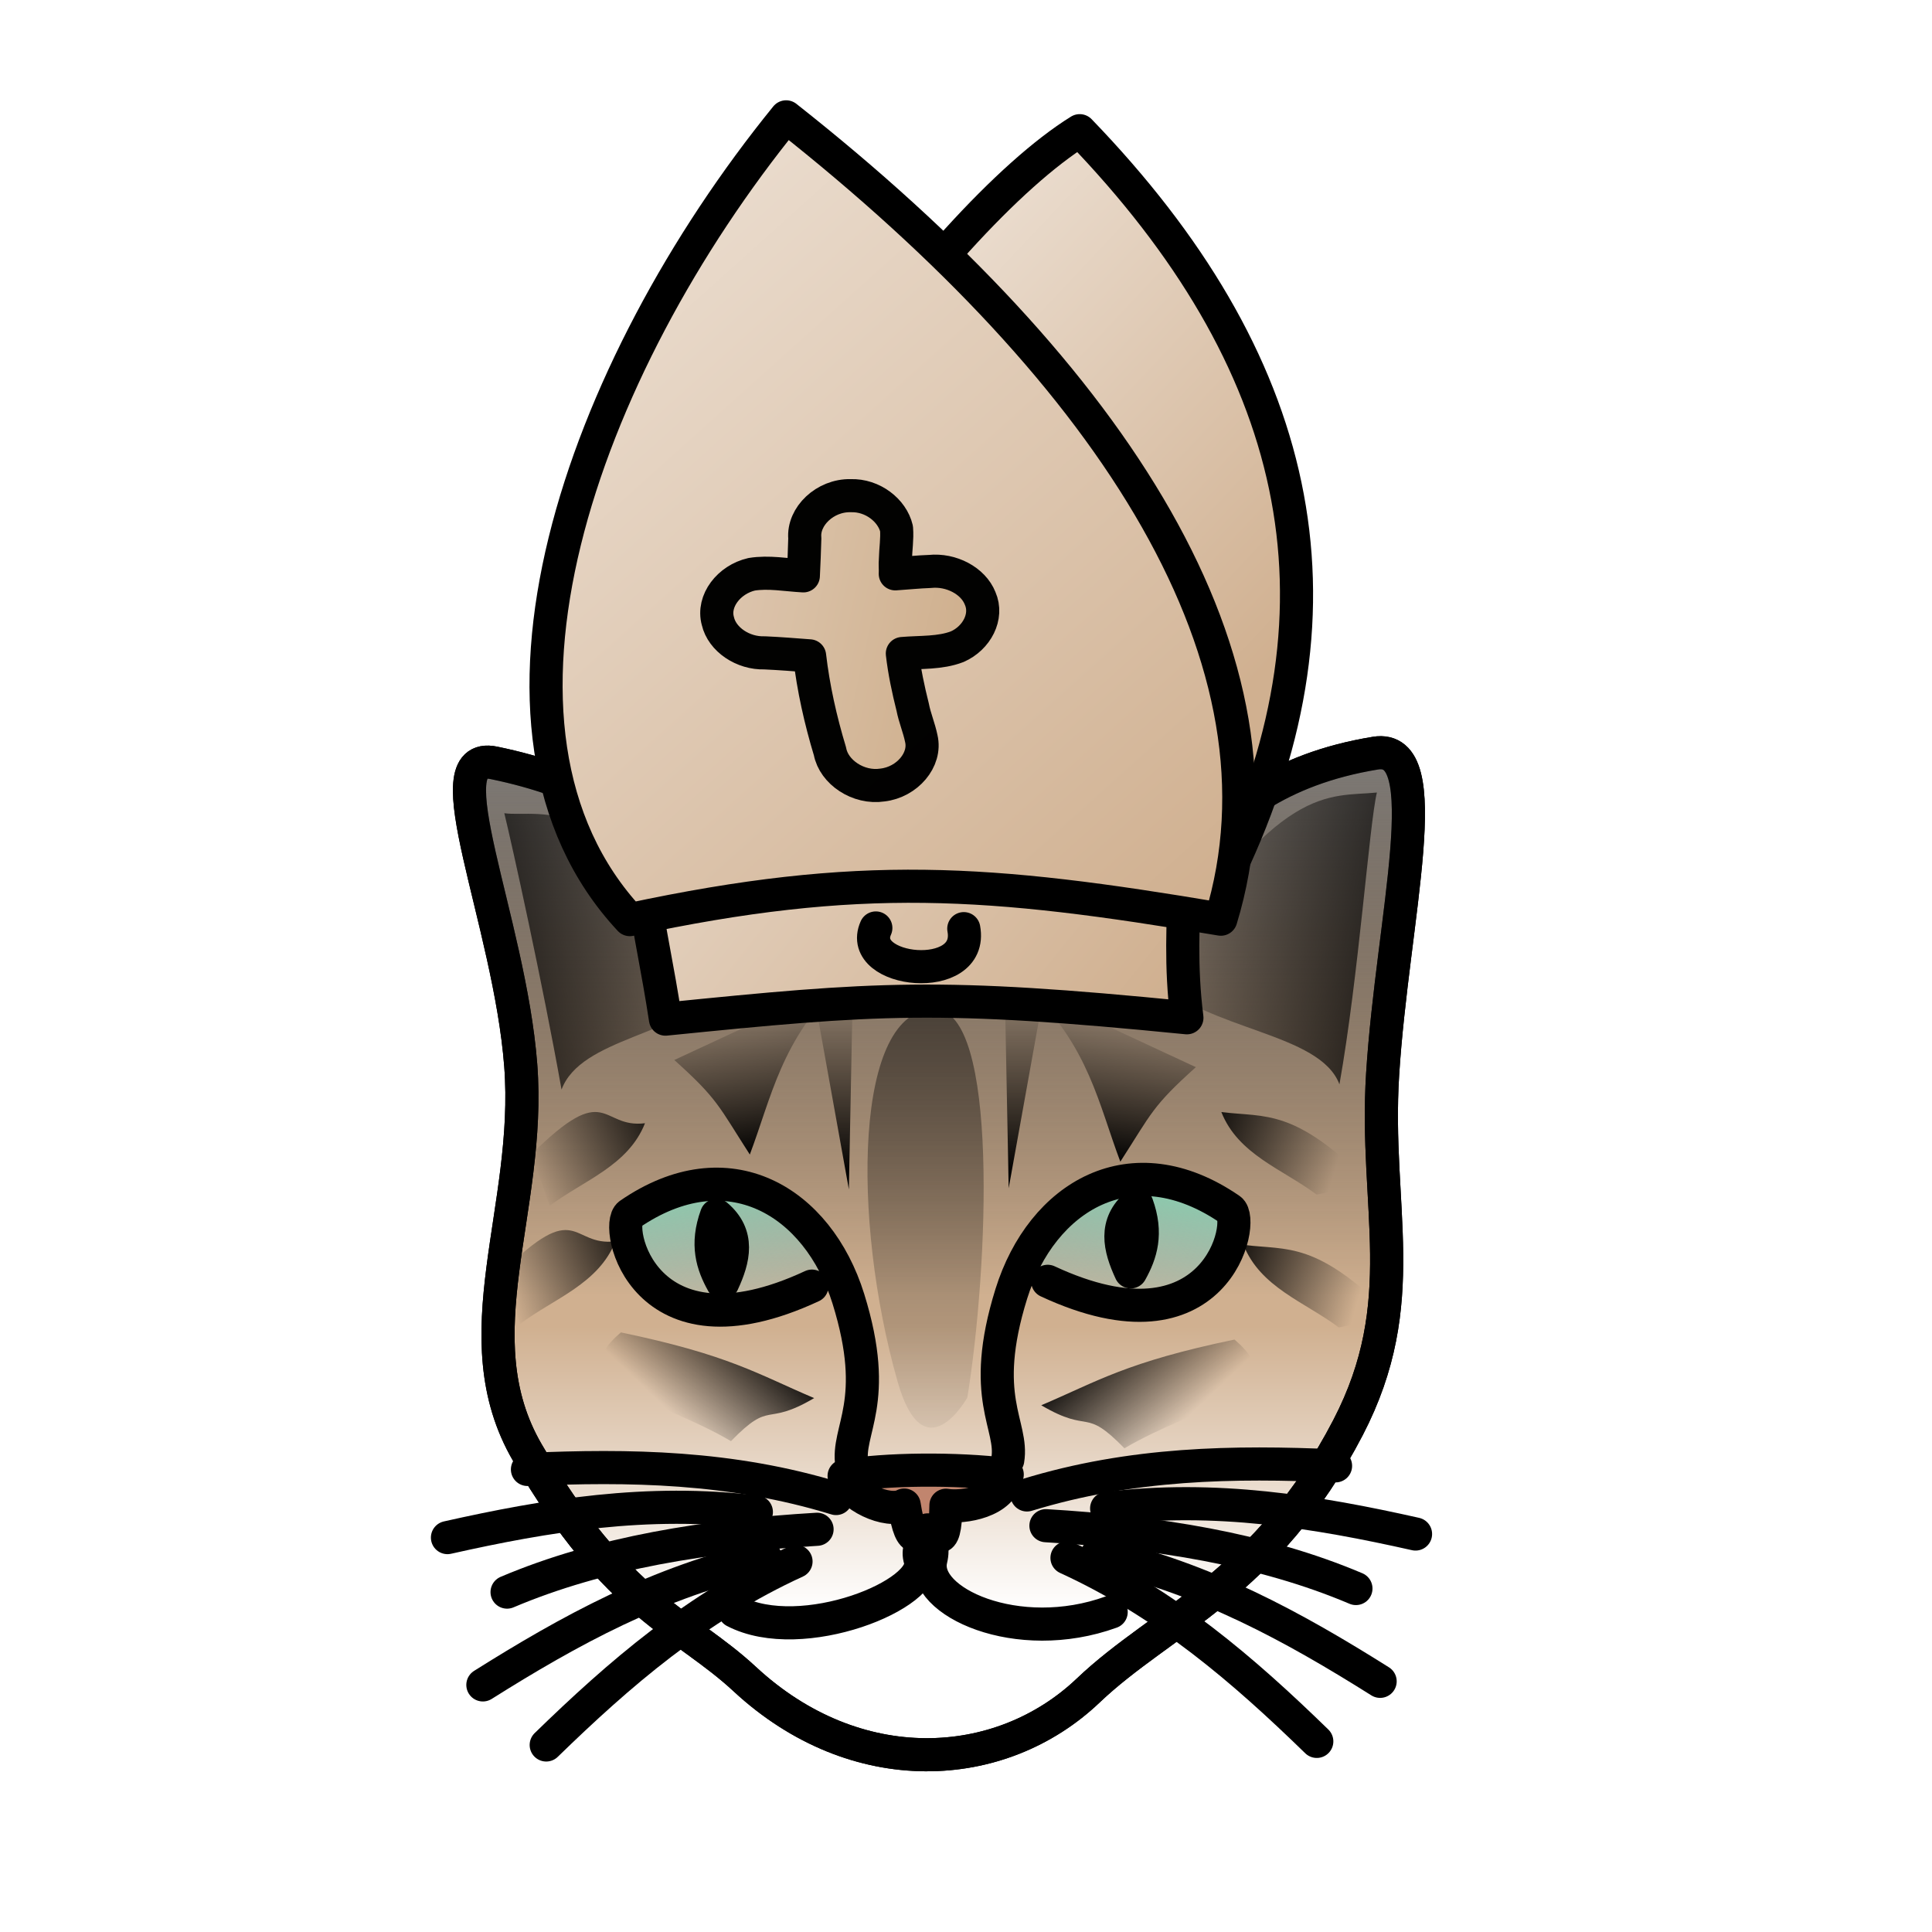
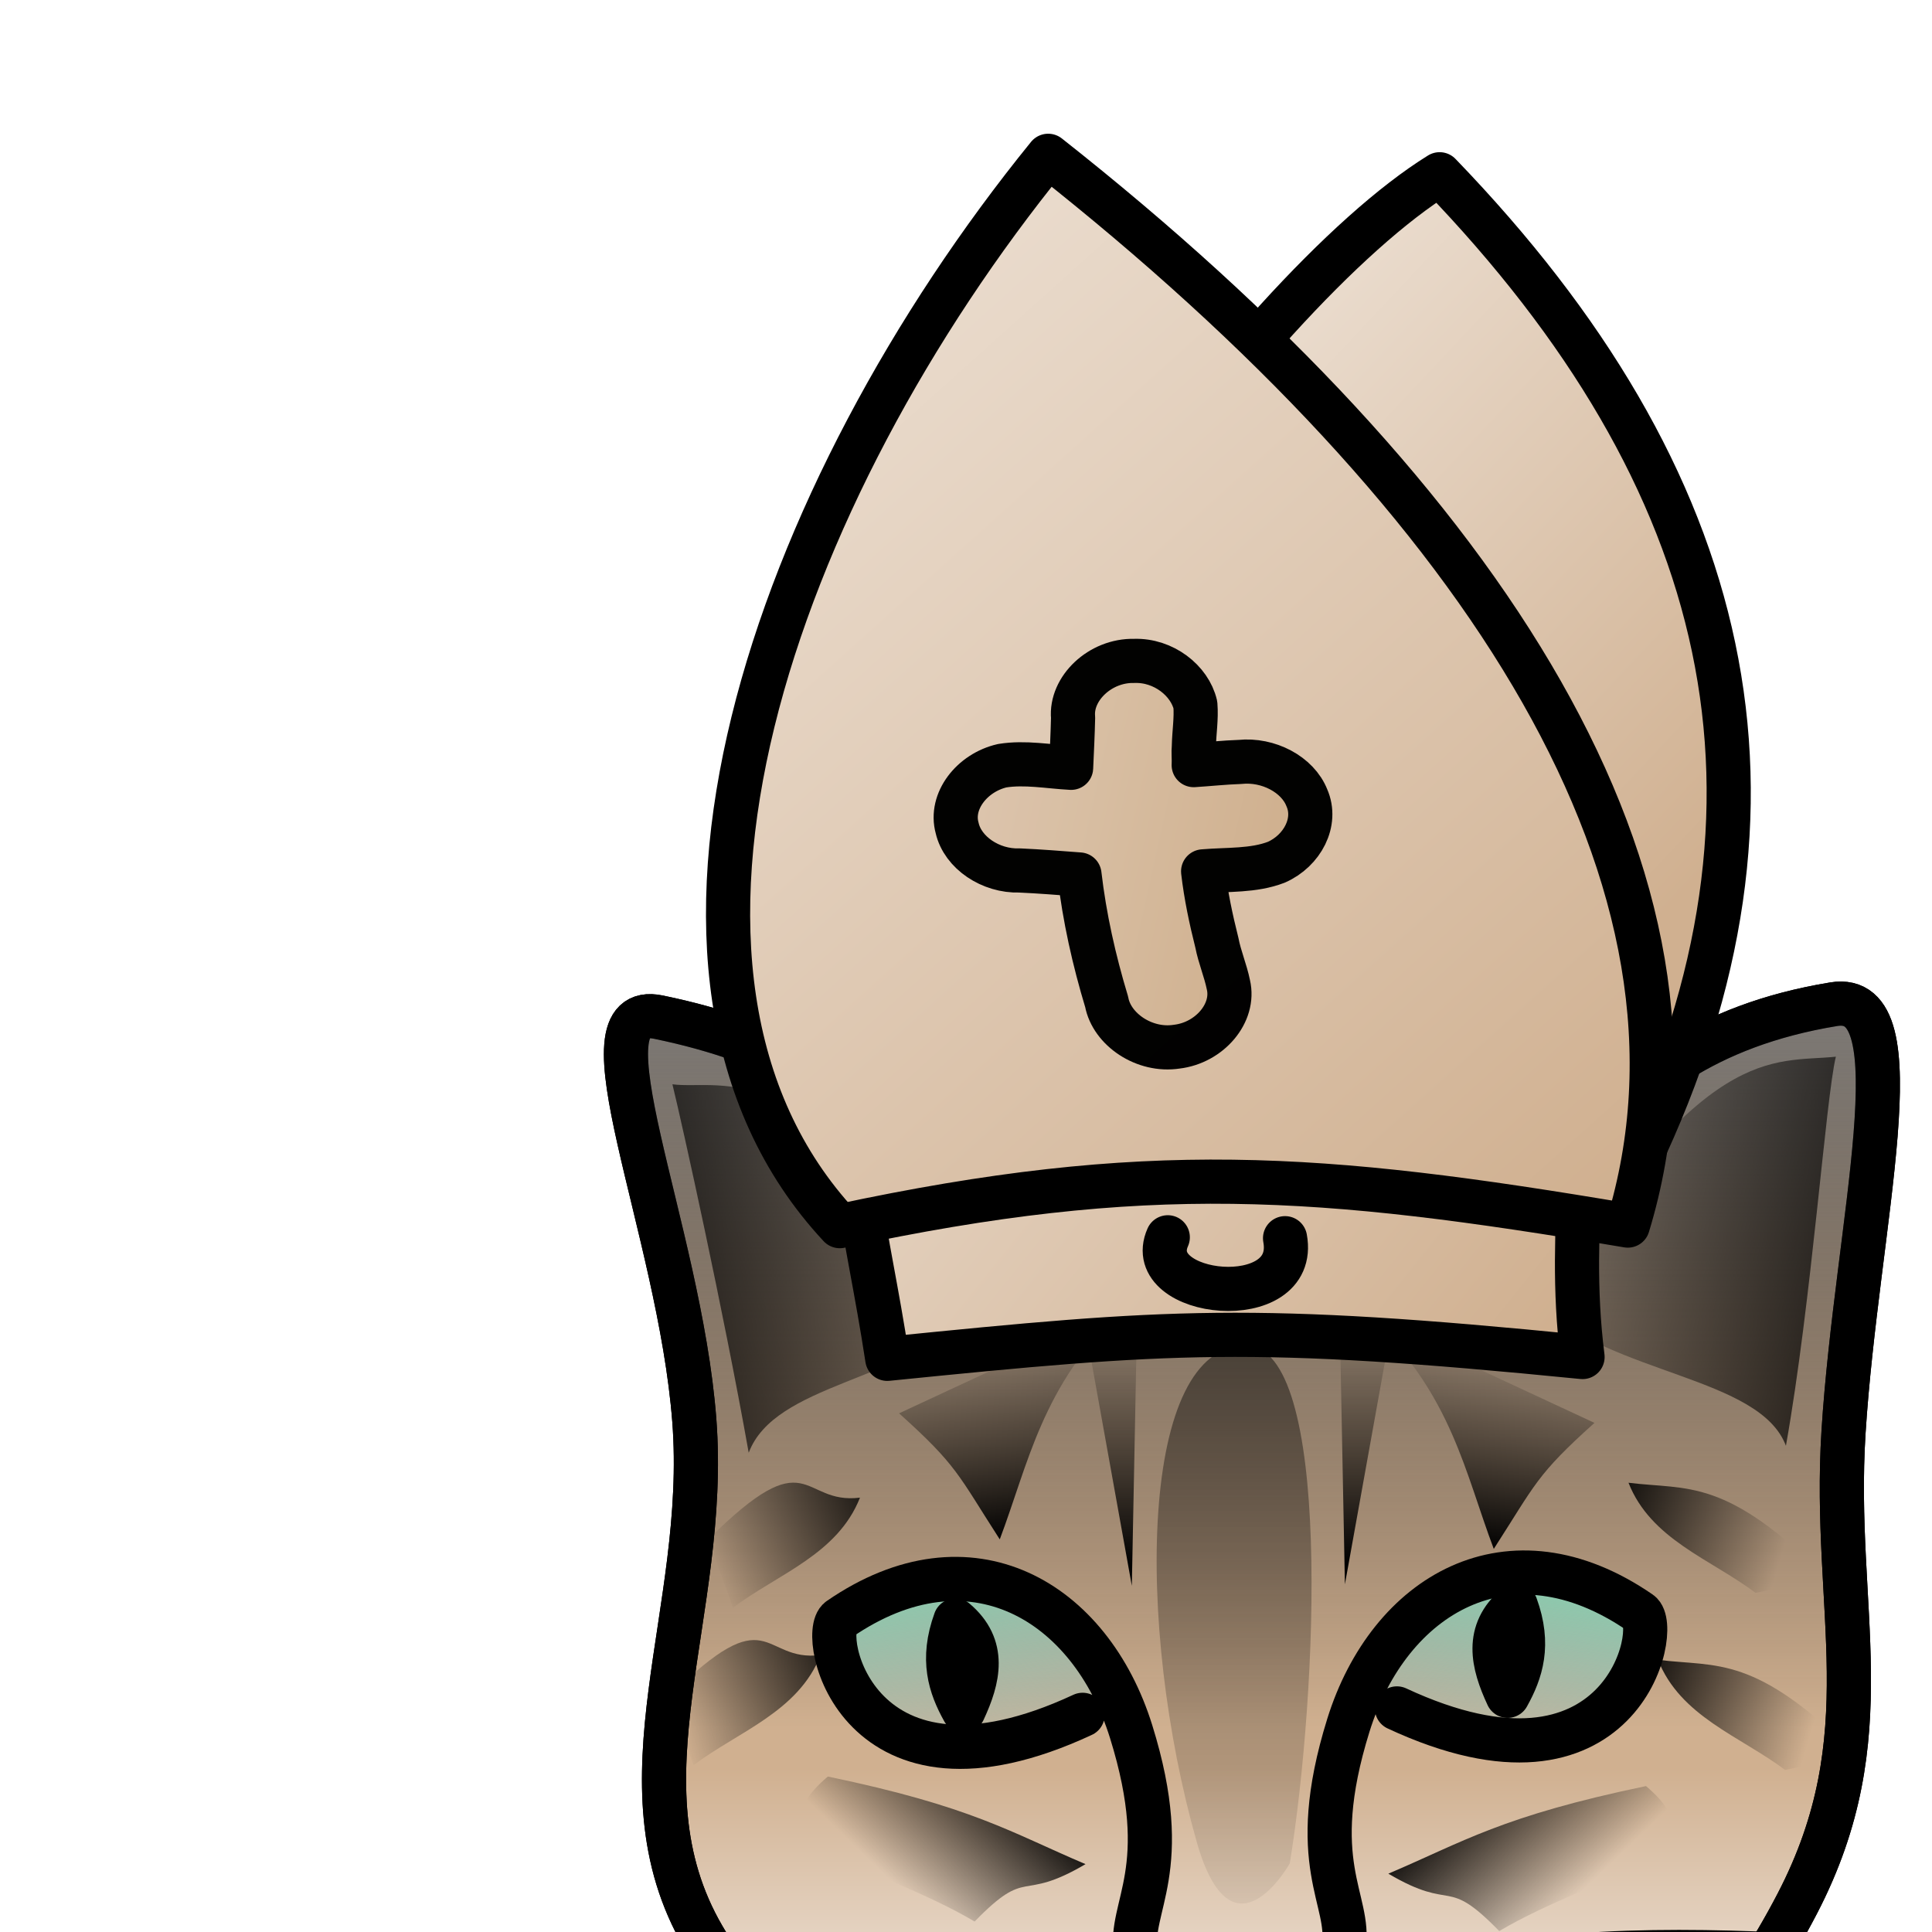
- <svg xmlns="http://www.w3.org/2000/svg" xmlns:xlink="http://www.w3.org/1999/xlink" width="700pt" height="700pt" id="svg36220" version="1.0">
+ <svg xmlns="http://www.w3.org/2000/svg" xmlns:xlink="http://www.w3.org/1999/xlink" viewBox="-0.0 -0.0 700.0 700.0" width="700pt" height="700pt" id="svg36220" version="1.0">
  <defs id="defs36222">
    <linearGradient xlink:href="#linearGradient2507" id="linearGradient3296" gradientUnits="userSpaceOnUse" x1="472.81" y1="747.087" x2="472.81" y2="566.33" gradientTransform="matrix(0.756161,0,0,0.756161,96.07502,212.7173)" />
    <linearGradient id="linearGradient3284">
      <stop style="stop-color:#808080;stop-opacity:1;" offset="0" id="stop3286" />
      <stop style="stop-color:#000000;stop-opacity:0;" offset="1" id="stop3288" />
    </linearGradient>
    <linearGradient xlink:href="#linearGradient3284" id="linearGradient3290" x1="466.629" y1="160.42" x2="466.629" y2="546.33" gradientUnits="userSpaceOnUse" gradientTransform="matrix(0.756161,0,0,0.756161,96.07502,212.7173)" />
    <linearGradient xlink:href="#linearGradient3268" id="linearGradient3278" gradientUnits="userSpaceOnUse" x1="337.506" y1="472.642" x2="352.788" y2="578.182" gradientTransform="matrix(-0.756161,0,0,0.756161,801.8343,213.9775)" />
    <linearGradient id="linearGradient3268">
      <stop style="stop-color:#8accae;stop-opacity:1;" offset="0" id="stop3270" />
      <stop style="stop-color:#9fc1cd;stop-opacity:0;" offset="1" id="stop3272" />
    </linearGradient>
    <linearGradient xlink:href="#linearGradient3268" id="linearGradient3274" x1="337.506" y1="472.642" x2="352.788" y2="578.182" gradientUnits="userSpaceOnUse" gradientTransform="matrix(0.756161,0,0,0.756161,96.07502,212.7173)" />
    <linearGradient xlink:href="#linearGradient2305" id="linearGradient2313" x1="2087.14" y1="-485" x2="2033.252" y2="-862.516" gradientUnits="userSpaceOnUse" gradientTransform="matrix(0.183292,0,0,0.183292,-16.57108,646.6376)" />
    <linearGradient xlink:href="#linearGradient2305" id="linearGradient2311" x1="2394.735" y1="-485" x2="2394.735" y2="-938.333" gradientUnits="userSpaceOnUse" gradientTransform="matrix(0.183292,0,0,0.183292,-35.76228,656.1246)" />
    <linearGradient xlink:href="#linearGradient2305" id="linearGradient2317" gradientUnits="userSpaceOnUse" gradientTransform="matrix(1.789056e-2,-0.182416,0.182416,1.789056e-2,334.9694,1051.34)" x1="2470.081" y1="-364.988" x2="2309.711" y2="-733.761" />
    <linearGradient xlink:href="#linearGradient2305" id="linearGradient2323" gradientUnits="userSpaceOnUse" x1="2234.743" y1="-614.407" x2="1987.283" y2="-832.365" gradientTransform="matrix(7.348649e-3,-0.183144,0.183144,7.348649e-3,466.9423,1057.473)" />
    <linearGradient xlink:href="#linearGradient2305" id="linearGradient2333" gradientUnits="userSpaceOnUse" x1="2087.14" y1="-485" x2="2033.252" y2="-862.516" gradientTransform="matrix(-0.183292,0,0,0.183292,920.0253,650.0946)" />
    <linearGradient xlink:href="#linearGradient2305" id="linearGradient2335" gradientUnits="userSpaceOnUse" gradientTransform="matrix(-0.183292,0,0,0.183292,933.1313,655.5846)" x1="2394.735" y1="-485" x2="2394.735" y2="-938.333" />
    <linearGradient xlink:href="#linearGradient2305" id="linearGradient2337" gradientUnits="userSpaceOnUse" gradientTransform="matrix(-1.789056e-2,-0.182416,-0.182416,1.789056e-2,563.0843,1053.067)" x1="2437.968" y1="-388.633" x2="2293.654" y2="-745.584" />
    <linearGradient xlink:href="#linearGradient2305" id="linearGradient2339" gradientUnits="userSpaceOnUse" gradientTransform="matrix(-7.348649e-3,-0.183144,-0.183144,7.348649e-3,429.3836,1060.929)" x1="2234.743" y1="-614.407" x2="1987.283" y2="-832.365" />
    <linearGradient xlink:href="#linearGradient2305" id="linearGradient2363" gradientUnits="userSpaceOnUse" x1="1647.14" y1="-382.909" x2="2633.252" y2="-582.909" gradientTransform="matrix(0.165748,0,0,0.165748,-71.27288,553.7026)" />
    <linearGradient xlink:href="#linearGradient2305" id="linearGradient2367" gradientUnits="userSpaceOnUse" gradientTransform="matrix(-0.165748,0,0,0.165748,982.2883,551.1816)" x1="1647.14" y1="-382.909" x2="2633.252" y2="-582.909" />
    <linearGradient xlink:href="#linearGradient2305" id="linearGradient3256" gradientUnits="userSpaceOnUse" gradientTransform="matrix(0.180961,-2.913348e-2,-2.913348e-2,-0.180961,0.979815,514.4726)" x1="2653.51" y1="1167.897" x2="2228.905" y2="-1469.516" />
    <linearGradient xlink:href="#linearGradient2305" id="linearGradient3260" gradientUnits="userSpaceOnUse" gradientTransform="matrix(-1.789056e-2,-0.182416,-0.182416,1.789056e-2,552.3903,988.9046)" x1="2437.968" y1="-388.633" x2="2293.654" y2="-745.584" />
    <linearGradient id="linearGradient2305">
      <stop style="stop-color:#000000;stop-opacity:1;" offset="0" id="stop2307" />
      <stop style="stop-color:#000000;stop-opacity:0;" offset="1" id="stop2309" />
    </linearGradient>
    <linearGradient xlink:href="#linearGradient2305" id="linearGradient3264" gradientUnits="userSpaceOnUse" gradientTransform="matrix(1.789056e-2,-0.182416,0.182416,1.789056e-2,349.2277,994.3056)" x1="2470.081" y1="-364.988" x2="2309.711" y2="-733.761" />
    <linearGradient id="linearGradient2507">
      <stop style="stop-color:#ffffff;stop-opacity:1;" offset="0" id="stop2509" />
      <stop style="stop-color:#d0b090;stop-opacity:1;" offset="1" id="stop2511" />
    </linearGradient>
    <linearGradient xlink:href="#linearGradient2507" id="linearGradient7567" gradientUnits="userSpaceOnUse" x1="696.986" y1="124.255" x2="216.333" y2="486.992" gradientTransform="matrix(-0.821076,0,0,0.659347,793.4967,-2.893583)" />
    <linearGradient xlink:href="#linearGradient2507" id="linearGradient7571" gradientUnits="userSpaceOnUse" gradientTransform="matrix(0.821076,0,0,0.659347,109.3671,68.15133)" x1="-32.539" y1="195.968" x2="575.18" y2="588.124" />
    <linearGradient xlink:href="#linearGradient2507" id="linearGradient3723" gradientUnits="userSpaceOnUse" gradientTransform="matrix(0.263763,-1.745969e-2,3.317125e-2,0.374229,495.2371,151.8994)" x1="-1567.287" y1="-173.399" x2="-199.666" y2="439.294" />
    <linearGradient xlink:href="#linearGradient2507" id="linearGradient3939" gradientUnits="userSpaceOnUse" gradientTransform="matrix(0.821076,0,0,0.659347,101.1563,3.699977)" x1="-153.954" y1="-67.193" x2="615.718" y2="620.052" />
  </defs>
  <g id="layer1">
    <path style="fill:url(#linearGradient3296);fill-opacity:1;fill-rule:evenodd;stroke:#000000;stroke-width:16;stroke-linecap:round;stroke-linejoin:round;stroke-miterlimit:4;stroke-dasharray:none;stroke-opacity:1" d="M 379.558,455.276 C 329.399,433.738 327.297,386.851 238.58,368.533 C 207.924,362.203 246.176,444.691 251.557,514.54 C 256.939,584.399 222.04,645.532 254.787,701.762 C 298.306,776.487 330.31,783.799 359.769,811.137 C 413.425,860.928 483.374,857.003 525.713,816.667 C 561.533,782.543 611.856,765.486 651.232,689.632 C 682.738,628.938 663.869,583.434 667.944,518.844 C 672.697,443.499 695.334,358.776 664.408,363.848 C 569.822,379.36 564.162,450.561 522.327,462.929 C 477.754,476.106 420.797,472.983 379.558,455.276 z " id="path3294" />
    <path id="path3280" d="M 379.558,455.276 C 329.399,433.738 327.297,386.851 238.58,368.533 C 207.924,362.203 246.176,444.691 251.557,514.54 C 256.939,584.399 222.04,645.532 254.787,701.762 C 298.306,776.487 330.31,783.799 359.769,811.137 C 413.425,860.928 483.374,857.003 525.713,816.667 C 561.533,782.543 611.856,765.486 651.232,689.632 C 682.738,628.938 663.869,583.434 667.944,518.844 C 672.697,443.499 695.334,358.776 664.408,363.848 C 569.822,379.36 564.162,450.561 522.327,462.929 C 477.754,476.106 420.797,472.983 379.558,455.276 z " style="fill:url(#linearGradient3290);fill-opacity:1;fill-rule:evenodd;stroke:#000000;stroke-width:16;stroke-linecap:round;stroke-linejoin:round;stroke-miterlimit:4;stroke-dasharray:none;stroke-opacity:1" />
    <path style="fill:url(#linearGradient3278);fill-opacity:1;fill-rule:evenodd;stroke:none;stroke-width:16;stroke-linecap:round;stroke-linejoin:round;stroke-miterlimit:4;stroke-dasharray:none;stroke-opacity:1" d="M 497.262,618.228 C 511.948,571.074 552.736,556.799 593.794,587.902 C 604.026,595.652 579.577,661.114 497.262,618.228 z " id="path3276" />
    <path id="path3266" d="M 400.647,616.967 C 385.961,569.814 345.174,555.539 304.115,586.641 C 293.884,594.392 318.333,659.854 400.647,616.967 z " style="fill:url(#linearGradient3274);fill-opacity:1;fill-rule:evenodd;stroke:none;stroke-width:16;stroke-linecap:round;stroke-linejoin:round;stroke-miterlimit:4;stroke-dasharray:none;stroke-opacity:1" />
    <path id="path2267" d="M 407.781,713.009 C 409.947,722.599 429.058,731.43 436.809,727.079 C 440.513,750.267 444.275,739.676 448.044,739.078 C 451.383,738.548 456.568,751.814 456.984,727.179 C 465.445,728.558 484.638,725.385 485.973,712.929 L 486.584,712.318 C 461.984,709.232 427.493,709.577 407.781,713.009 z " style="fill:#c1856e;fill-opacity:1;fill-rule:evenodd;stroke:#000000;stroke-width:16;stroke-linecap:round;stroke-linejoin:round;stroke-miterlimit:4;stroke-dasharray:none;stroke-opacity:1" />
    <path style="fill:none;fill-opacity:0.75;fill-rule:evenodd;stroke:#000000;stroke-width:16;stroke-linecap:round;stroke-linejoin:round;stroke-miterlimit:4;stroke-dasharray:none;stroke-opacity:1" d="M 403.884,723.926 C 353.203,708.368 303.876,707.709 254.806,709.874" id="path2281" />
    <path id="path2283" d="M 365.392,730.43 C 312.765,724.022 264.091,732.043 216.165,742.8" style="fill:none;fill-opacity:0.75;fill-rule:evenodd;stroke:#000000;stroke-width:16;stroke-linecap:round;stroke-linejoin:round;stroke-miterlimit:4;stroke-dasharray:none;stroke-opacity:1" />
    <path style="fill:none;fill-opacity:0.75;fill-rule:evenodd;stroke:#000000;stroke-width:16;stroke-linecap:round;stroke-linejoin:round;stroke-miterlimit:4;stroke-dasharray:none;stroke-opacity:1" d="M 394.716,738.778 C 341.795,741.935 290.171,749.935 244.96,769.132" id="path2285" />
    <path id="path2289" d="M 536.8,778.763 C 491.522,795.178 444.874,773.768 449.682,753.465 C 452.744,740.538 441.665,744.063 444.528,753.457 C 449.56,769.965 387.305,795.337 354.84,778.373" style="fill:none;fill-opacity:0.75;fill-rule:evenodd;stroke:#000000;stroke-width:16;stroke-linecap:round;stroke-linejoin:round;stroke-miterlimit:4;stroke-dasharray:none;stroke-opacity:1" />
    <path style="fill:none;fill-opacity:0.75;fill-rule:evenodd;stroke:#000000;stroke-width:16;stroke-linecap:round;stroke-linejoin:round;stroke-miterlimit:4;stroke-dasharray:none;stroke-opacity:1" d="M 411.539,707.62 C 408.714,690.676 425.527,677.793 409.829,627.391 C 395.142,580.238 351.657,553.89 304.115,586.642 C 296.439,591.93 310.508,659.39 392.248,621.314" id="path2291" />
    <path style="fill:#000000;fill-opacity:1;fill-rule:evenodd;stroke:#000000;stroke-width:16;stroke-linecap:round;stroke-linejoin:round;stroke-miterlimit:4;stroke-dasharray:none;stroke-opacity:1" d="M 346.14,587.136 C 357.239,596.567 354.607,607.967 349.112,619.778 C 344.206,610.97 340.992,601.266 346.14,587.136 z " id="path2293" />
    <path style="fill:url(#linearGradient2313);fill-opacity:1;fill-rule:evenodd;stroke:none;stroke-width:16;stroke-linecap:round;stroke-linejoin:round;stroke-miterlimit:4;stroke-dasharray:none;stroke-opacity:1" d="M 325.747,512.074 C 346.891,531.05 347.059,534.205 362.231,557.742 C 372.695,530.044 377.395,502.347 406.221,474.649 L 325.747,512.074 z " id="path2299" />
    <path style="fill:url(#linearGradient2311);fill-opacity:1;fill-rule:evenodd;stroke:none;stroke-width:16;stroke-linecap:round;stroke-linejoin:round;stroke-miterlimit:4;stroke-dasharray:none;stroke-opacity:1" d="M 394.532,488.168 L 410.085,574.573 L 411.813,486.44 L 394.532,488.168 z " id="path2303" />
    <path id="path2315" d="M 251.289,639.54 C 267.668,627.281 289.229,620.204 297.324,599.661 C 275.506,602.356 279.382,578.027 242.441,614.718 L 251.289,639.54 z " style="fill:url(#linearGradient2317);fill-opacity:1;fill-rule:evenodd;stroke:none;stroke-width:16;stroke-linecap:round;stroke-linejoin:round;stroke-miterlimit:4;stroke-dasharray:none;stroke-opacity:1" />
    <path id="path2321" d="M 353.124,696.21 C 372.932,675.844 369.179,689.627 393.305,675.411 C 366.049,663.845 352.387,654.583 299.946,643.678 C 269.863,669.061 317.609,675.2 353.124,696.21 z " style="fill:url(#linearGradient2323);fill-opacity:1;fill-rule:evenodd;stroke:none;stroke-width:16;stroke-linecap:round;stroke-linejoin:round;stroke-miterlimit:4;stroke-dasharray:none;stroke-opacity:1" />
    <path id="path2325" d="M 577.708,515.53 C 556.564,534.506 556.396,537.662 541.224,561.198 C 530.759,533.5 526.06,505.803 497.234,478.106 L 577.708,515.53 z " style="fill:url(#linearGradient2333);fill-opacity:1;fill-rule:evenodd;stroke:none;stroke-width:16;stroke-linecap:round;stroke-linejoin:round;stroke-miterlimit:4;stroke-dasharray:none;stroke-opacity:1" />
    <path id="path2327" d="M 502.838,487.627 L 487.285,574.032 L 485.557,485.899 L 502.838,487.627 z " style="fill:url(#linearGradient2335);fill-opacity:1;fill-rule:evenodd;stroke:none;stroke-width:16;stroke-linecap:round;stroke-linejoin:round;stroke-miterlimit:4;stroke-dasharray:none;stroke-opacity:1" />
    <path style="fill:url(#linearGradient2337);fill-opacity:1;fill-rule:evenodd;stroke:none;stroke-width:16;stroke-linecap:round;stroke-linejoin:round;stroke-miterlimit:4;stroke-dasharray:none;stroke-opacity:1" d="M 646.765,641.268 C 630.386,629.009 608.825,621.932 600.729,601.389 C 622.548,604.084 635.78,599.306 672.72,635.998 L 646.765,641.268 z " id="path2329" />
    <path style="fill:url(#linearGradient2339);fill-opacity:1;fill-rule:evenodd;stroke:none;stroke-width:16;stroke-linecap:round;stroke-linejoin:round;stroke-miterlimit:4;stroke-dasharray:none;stroke-opacity:1" d="M 543.202,699.667 C 523.394,679.3 527.147,693.084 503.021,678.867 C 530.277,667.301 543.939,658.039 596.379,647.134 C 626.463,672.517 578.717,678.657 543.202,699.667 z " id="path2331" />
    <path style="fill:none;fill-opacity:0.75;fill-rule:evenodd;stroke:#000000;stroke-width:16;stroke-linecap:round;stroke-linejoin:round;stroke-miterlimit:4;stroke-dasharray:none;stroke-opacity:1" d="M 384.549,754.333 C 336.353,776.419 299.077,808.731 263.871,842.981" id="path2341" />
    <path style="fill:none;fill-opacity:0.75;fill-rule:evenodd;stroke:#000000;stroke-width:16;stroke-linecap:round;stroke-linejoin:round;stroke-miterlimit:4;stroke-dasharray:none;stroke-opacity:1" d="M 369.788,752.449 C 318.045,763.993 274.847,787.816 233.27,813.967" id="path2343" />
    <path id="path2345" d="M 496.117,722.198 C 546.798,706.64 596.124,705.98 645.194,708.146" style="fill:none;fill-opacity:0.75;fill-rule:evenodd;stroke:#000000;stroke-width:16;stroke-linecap:round;stroke-linejoin:round;stroke-miterlimit:4;stroke-dasharray:none;stroke-opacity:1" />
    <path style="fill:none;fill-opacity:0.75;fill-rule:evenodd;stroke:#000000;stroke-width:16;stroke-linecap:round;stroke-linejoin:round;stroke-miterlimit:4;stroke-dasharray:none;stroke-opacity:1" d="M 534.608,728.702 C 587.235,722.294 635.909,730.315 683.835,741.072" id="path2347" />
    <path id="path2349" d="M 505.284,737.05 C 558.205,740.207 609.829,748.207 655.04,767.403" style="fill:none;fill-opacity:0.75;fill-rule:evenodd;stroke:#000000;stroke-width:16;stroke-linecap:round;stroke-linejoin:round;stroke-miterlimit:4;stroke-dasharray:none;stroke-opacity:1" />
    <path id="path2351" d="M 515.451,752.605 C 563.647,774.691 600.923,807.003 636.129,841.253" style="fill:none;fill-opacity:0.75;fill-rule:evenodd;stroke:#000000;stroke-width:16;stroke-linecap:round;stroke-linejoin:round;stroke-miterlimit:4;stroke-dasharray:none;stroke-opacity:1" />
    <path id="path2353" d="M 530.212,750.721 C 581.956,762.265 625.153,786.087 666.73,812.238" style="fill:none;fill-opacity:0.75;fill-rule:evenodd;stroke:#000000;stroke-width:16;stroke-linecap:round;stroke-linejoin:round;stroke-miterlimit:4;stroke-dasharray:none;stroke-opacity:1" />
    <path id="path2361" d="M 243.632,392.86 C 247.282,407.81 261.972,474.131 271.273,526.354 C 280.735,501.308 326.974,500.571 353.042,475.525 C 293.244,379.309 261.553,395.254 243.632,392.86 z " style="fill:url(#linearGradient2363);fill-opacity:1;fill-rule:evenodd;stroke:none;stroke-width:16;stroke-linecap:round;stroke-linejoin:round;stroke-miterlimit:4;stroke-dasharray:none;stroke-opacity:1" />
    <path style="fill:url(#linearGradient2367);fill-opacity:1;fill-rule:evenodd;stroke:none;stroke-width:16;stroke-linecap:round;stroke-linejoin:round;stroke-miterlimit:4;stroke-dasharray:none;stroke-opacity:1" d="M 665.169,382.855 C 661.519,397.804 656.374,471.611 647.074,523.834 C 637.611,498.787 584.041,498.051 557.973,473.004 C 617.771,376.789 642.207,385.249 665.169,382.855 z " id="path2365" />
    <path id="path7569" d="M 321.479,492.331 C 306.546,394.014 283.419,393.375 424.113,235.186 C 620.269,352.472 560.728,391.546 573.384,491.675 C 453.473,479.759 423.72,482.023 321.479,492.331 z " style="fill:url(#linearGradient7571);fill-opacity:1;fill-rule:evenodd;stroke:#000000;stroke-width:16;stroke-linecap:round;stroke-linejoin:round;stroke-miterlimit:4;stroke-dasharray:none;stroke-opacity:1" />
    <path id="path3250" d="M 486.839,705.298 C 489.663,688.353 472.851,675.47 488.549,625.069 C 503.235,577.916 546.72,551.567 594.262,584.319 C 601.938,589.608 587.869,657.068 506.129,618.992" style="fill:none;fill-opacity:0.75;fill-rule:evenodd;stroke:#000000;stroke-width:16;stroke-linecap:round;stroke-linejoin:round;stroke-miterlimit:4;stroke-dasharray:none;stroke-opacity:1" />
    <path id="path3252" d="M 549.213,581.789 C 538.114,591.22 540.746,602.621 546.241,614.431 C 551.146,605.623 554.361,595.92 549.213,581.789 z " style="fill:#000000;fill-opacity:1;fill-rule:evenodd;stroke:#000000;stroke-width:16;stroke-linecap:round;stroke-linejoin:round;stroke-miterlimit:4;stroke-dasharray:none;stroke-opacity:1" />
    <path style="fill:url(#linearGradient3256);fill-opacity:1;fill-rule:evenodd;stroke:none;stroke-width:16;stroke-linecap:round;stroke-linejoin:round;stroke-miterlimit:4;stroke-dasharray:none;stroke-opacity:1" d="M 433.596,667.353 C 411.273,588.741 412.764,487.007 451.601,487.575 C 482.752,488.046 477.466,612.615 467.315,675.134 C 467.315,675.134 446.427,712.538 433.596,667.353 z " id="path3254" />
    <path id="path7565" d="M 593.535,421.19 C 655.772,290.556 628.204,173.583 521.602,63.137 C 453.883,105.088 327.285,276.16 318.641,387.22 C 430.661,368.338 482.482,397.476 593.535,421.19 z " style="fill:url(#linearGradient7567);fill-opacity:1;fill-rule:evenodd;stroke:#000000;stroke-width:16;stroke-linecap:round;stroke-linejoin:round;stroke-miterlimit:4;stroke-dasharray:none;stroke-opacity:1" />
    <path style="fill:url(#linearGradient3939);fill-opacity:1;fill-rule:evenodd;stroke:#000000;stroke-width:16;stroke-linecap:round;stroke-linejoin:round;stroke-miterlimit:4;stroke-dasharray:none;stroke-opacity:1" d="M 304.275,444.257 C 218.58,352.374 280.914,178.146 379.775,56.448 C 538.712,181.82 627.628,319.921 589.785,444.049 C 477.765,425.168 415.328,420.543 304.275,444.257 z " id="path5801" />
    <path style="opacity:0.99;fill:url(#linearGradient3723);fill-opacity:1;fill-rule:evenodd;stroke:#000000;stroke-width:16;stroke-linecap:round;stroke-linejoin:round;stroke-miterlimit:4;stroke-dasharray:none;stroke-dashoffset:0;stroke-opacity:1" d="M 410.943,239.458 C 398.587,239.163 387.842,249.48 388.796,260.011 C 388.659,266.074 388.352,272.133 388.085,278.192 C 379.801,277.753 371.379,276.101 363.129,277.432 C 352.194,279.935 344.086,290.285 346.792,300.002 C 348.817,308.904 358.91,315.735 369.393,315.386 C 376.645,315.711 383.878,316.29 391.111,316.841 C 392.925,332.426 396.386,347.859 400.965,363.004 C 402.81,372.972 414.633,381.045 426.36,379.228 C 438.248,377.829 447.489,367.04 445.068,356.789 C 444.03,351.667 441.898,346.758 440.911,341.621 C 438.758,333.062 436.923,324.421 435.916,315.712 C 444.78,314.95 454.135,315.612 462.444,312.404 C 471.878,308.242 477.355,297.821 473.502,289.071 C 470.174,280.579 459.524,274.984 449.26,276.062 C 443.658,276.251 438.091,276.858 432.502,277.213 C 432.632,274.937 432.339,272.601 432.563,270.299 C 432.674,265.326 433.507,260.333 433.11,255.372 C 431.046,246.597 421.578,239.093 410.943,239.458 z " id="rect3643" />
    <path style="fill:none;fill-opacity:0.75;fill-rule:evenodd;stroke:#000000;stroke-width:16;stroke-linecap:round;stroke-linejoin:round;stroke-miterlimit:4;stroke-dasharray:none;stroke-opacity:1" d="M 423.11,448.294 C 413.445,470.053 470.692,476.103 465.598,448.623" id="path3941" />
    <path id="path3258" d="M 636.072,577.106 C 619.693,564.846 598.131,557.77 590.036,537.227 C 611.855,539.922 625.086,535.144 662.026,571.835 L 636.072,577.106 z " style="fill:url(#linearGradient3260);fill-opacity:1;fill-rule:evenodd;stroke:none;stroke-width:16;stroke-linecap:round;stroke-linejoin:round;stroke-miterlimit:4;stroke-dasharray:none;stroke-opacity:1" />
    <path style="fill:url(#linearGradient3264);fill-opacity:1;fill-rule:evenodd;stroke:none;stroke-width:16;stroke-linecap:round;stroke-linejoin:round;stroke-miterlimit:4;stroke-dasharray:none;stroke-opacity:1" d="M 265.547,582.507 C 281.926,570.247 303.487,563.171 311.583,542.628 C 289.764,545.323 293.64,520.993 256.7,557.685 L 265.547,582.507 z " id="path3262" />
  </g>
</svg>
